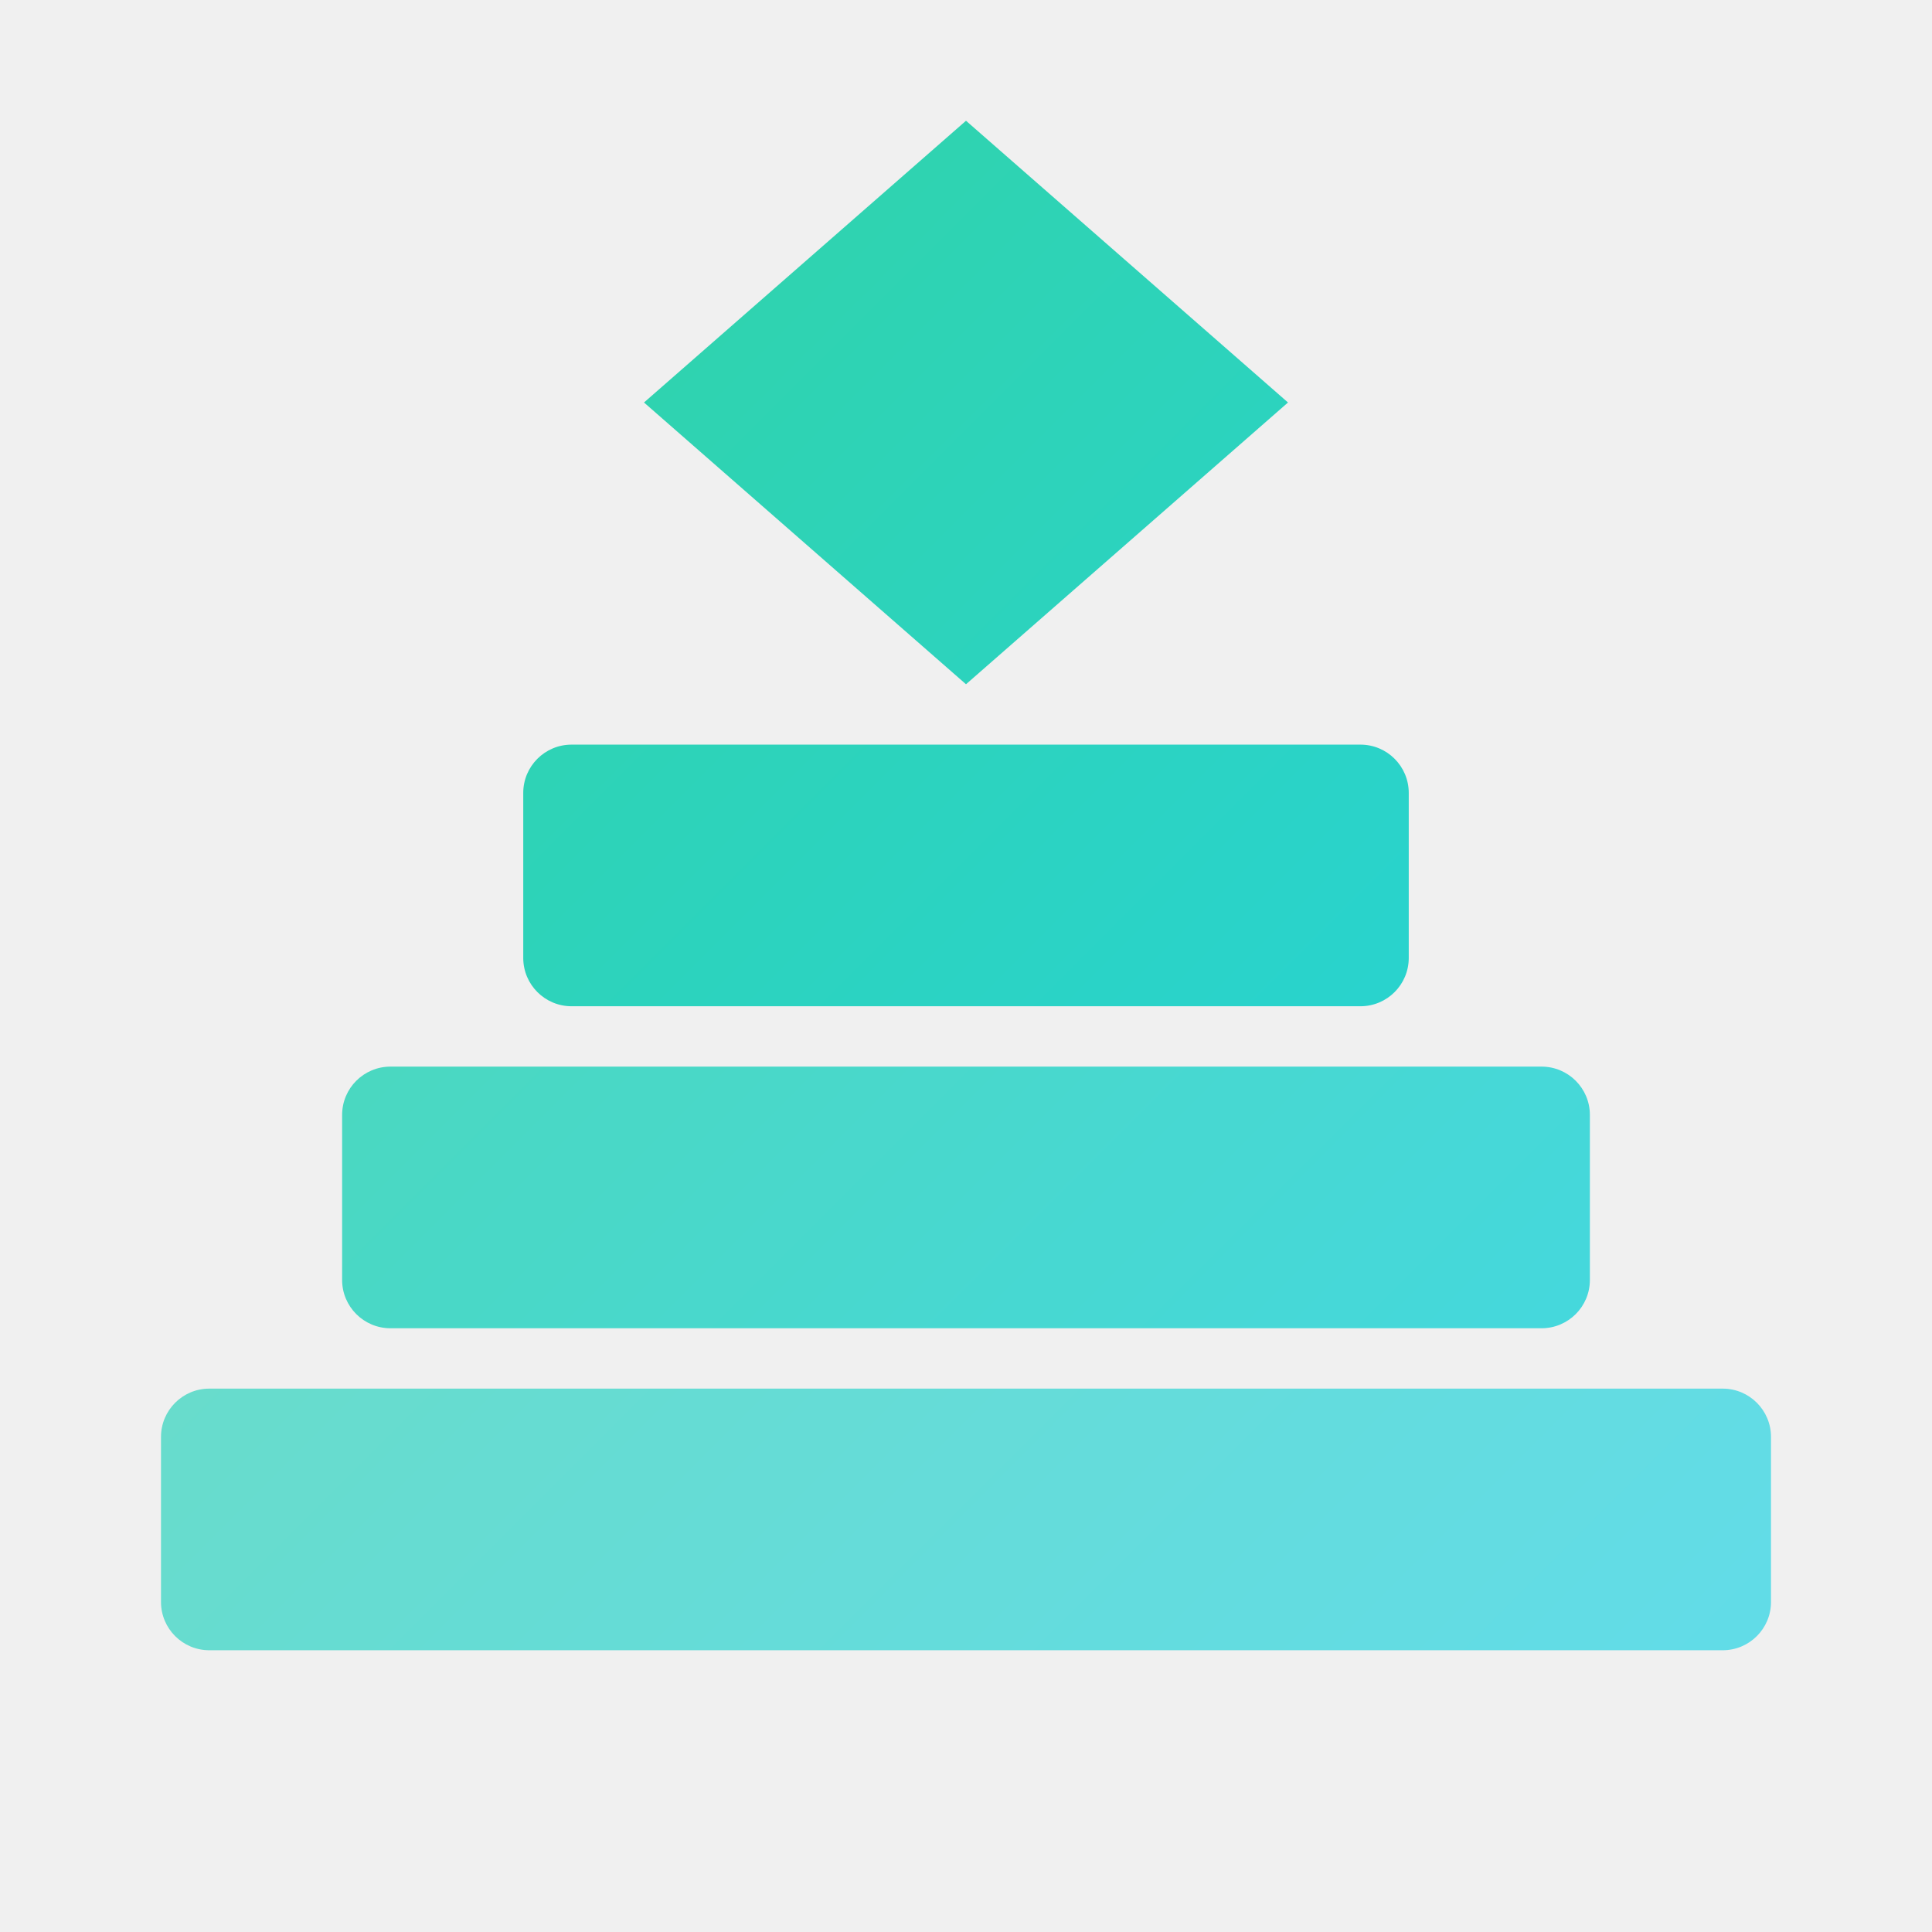
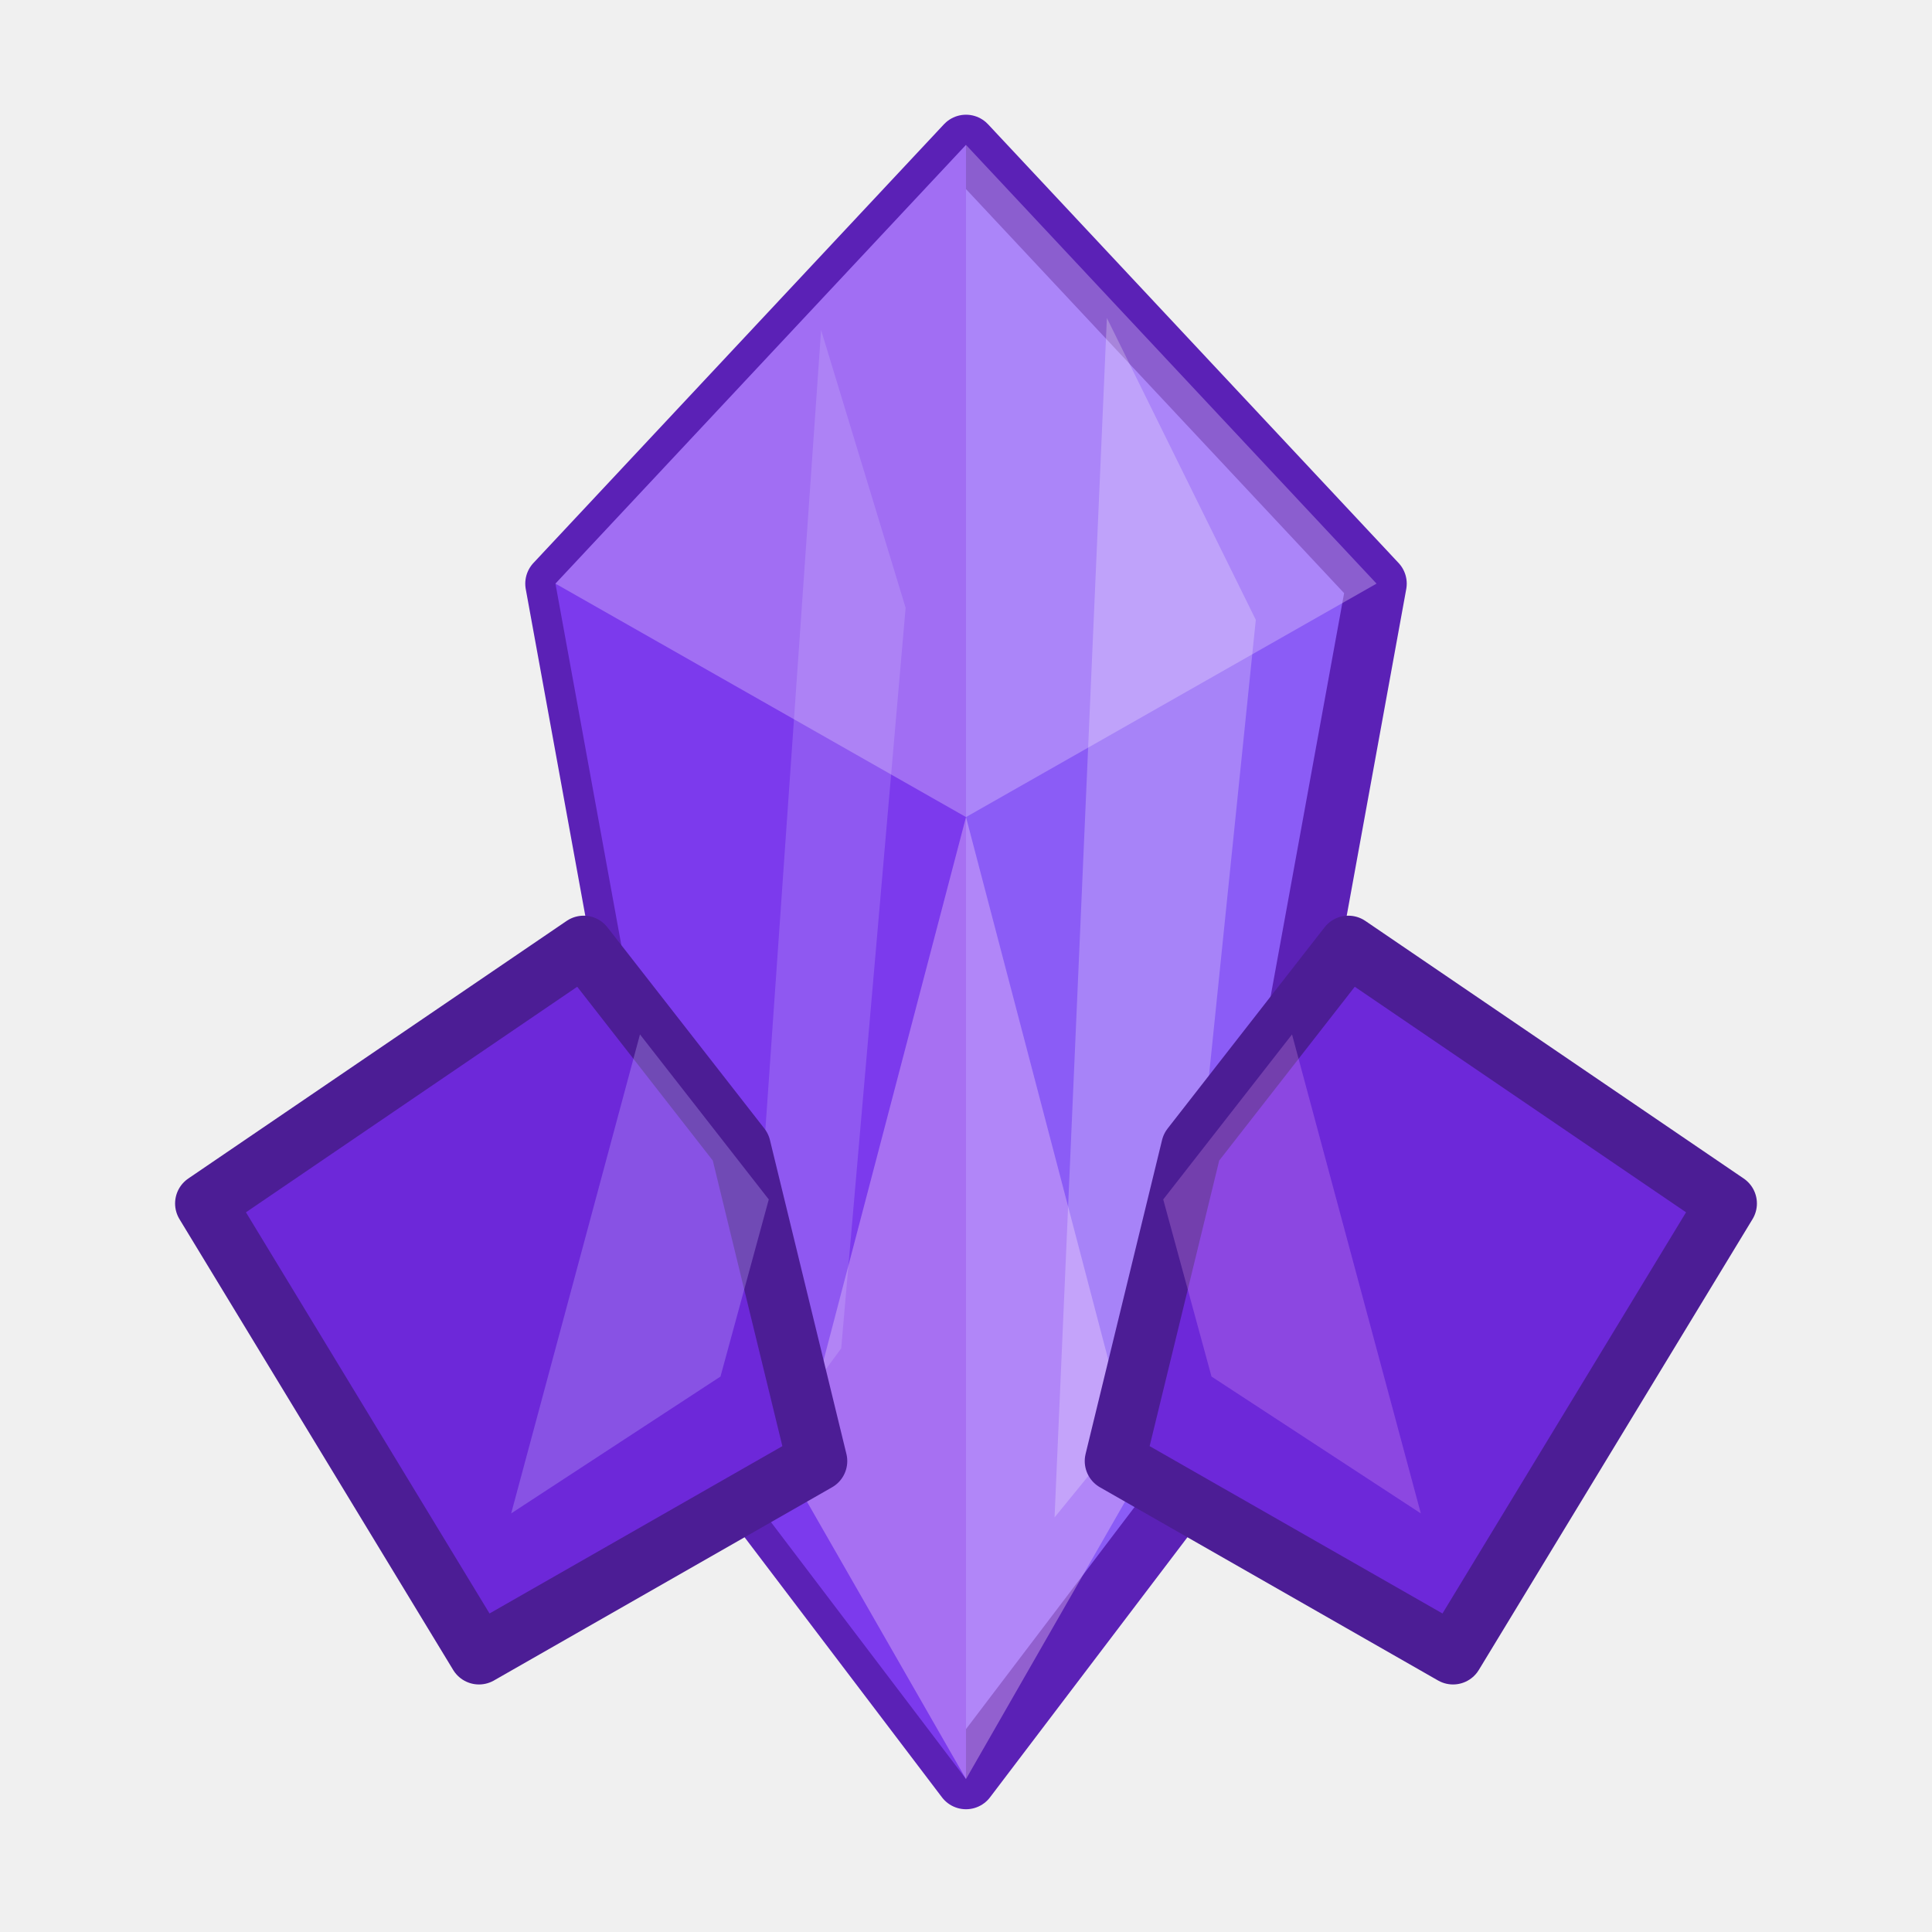
- <svg xmlns="http://www.w3.org/2000/svg" viewBox="0 0 24 24">
-   <defs>
-     <linearGradient id="g" x1="0" y1="0" x2="24" y2="24" gradientUnits="userSpaceOnUse">
-       <stop offset="0" stop-color="#34d399" />
-       <stop offset="1" stop-color="#22d3ee" />
-     </linearGradient>
-   </defs>
-   <path fill="url(#g)" d="M12 1.5 L16 5 L12 8.5 L8 5 Z" />
-   <rect fill="url(#g)" x="6.5" y="9.25" width="11" height="3.25" rx="0.6" />
-   <rect fill="url(#g)" x="4.25" y="13.25" width="15.5" height="3.25" rx="0.6" opacity="0.85" />
-   <rect fill="url(#g)" x="2" y="17.25" width="20" height="3.25" rx="0.6" opacity="0.7" />
+ <svg xmlns="http://www.w3.org/2000/svg" viewBox="0 0 24 24" fill="none">
+   <path d="M12 1.8 17.1 7.25 15.15 17.95 12 22.1 8.85 17.95 6.9 7.25 12 1.8Z" fill="#8b5cf6" stroke="#5b21b6" stroke-width="0.75" stroke-linejoin="round" />
+   <path d="M12 1.8V22.1L8.85 17.95 6.9 7.25 12 1.8Z" fill="#7c3aed" />
+   <path d="M12 1.8 17.1 7.25 12 10.15 6.9 7.25 12 1.8Z" fill="#e9d5ff" fill-opacity="0.34" />
+   <path d="M12 10.15 14.15 18.35 12 22.1 9.85 18.35 12 10.15Z" fill="#f5d0fe" fill-opacity="0.36" />
+   <path d="M10.2 4.1 11.25 7.55 10.45 16.75 9.2 18.45 10.2 4.1Z" fill="#ddd6fe" fill-opacity="0.2" />
+   <path d="M13.75 3.95 15.6 7.7 14.65 16.95 13.1 18.85 13.75 3.95Z" fill="#ffffff" fill-opacity="0.24" />
+   <path d="M7.25 11.75 2.55 14.95 5.95 20.55 10.15 18.15 9.2 14.25 7.25 11.75Z" fill="#6d28d9" stroke="#4c1d95" stroke-width="0.75" stroke-linejoin="round" />
+   <path d="M16.75 11.75 21.45 14.95 18.05 20.55 13.85 18.15 14.8 14.25 16.75 11.75Z" fill="#6d28d9" stroke="#4c1d95" stroke-width="0.75" stroke-linejoin="round" />
+   <path d="M7.95 12.85 9.55 14.9 8.95 17.1 6.35 18.8 7.95 12.85Z" fill="#c4b5fd" fill-opacity="0.3" />
+   <path d="M16.05 12.85 14.45 14.9 15.05 17.1 17.65 18.8 16.05 12.85Z" fill="#f0abfc" fill-opacity="0.24" />
</svg>
